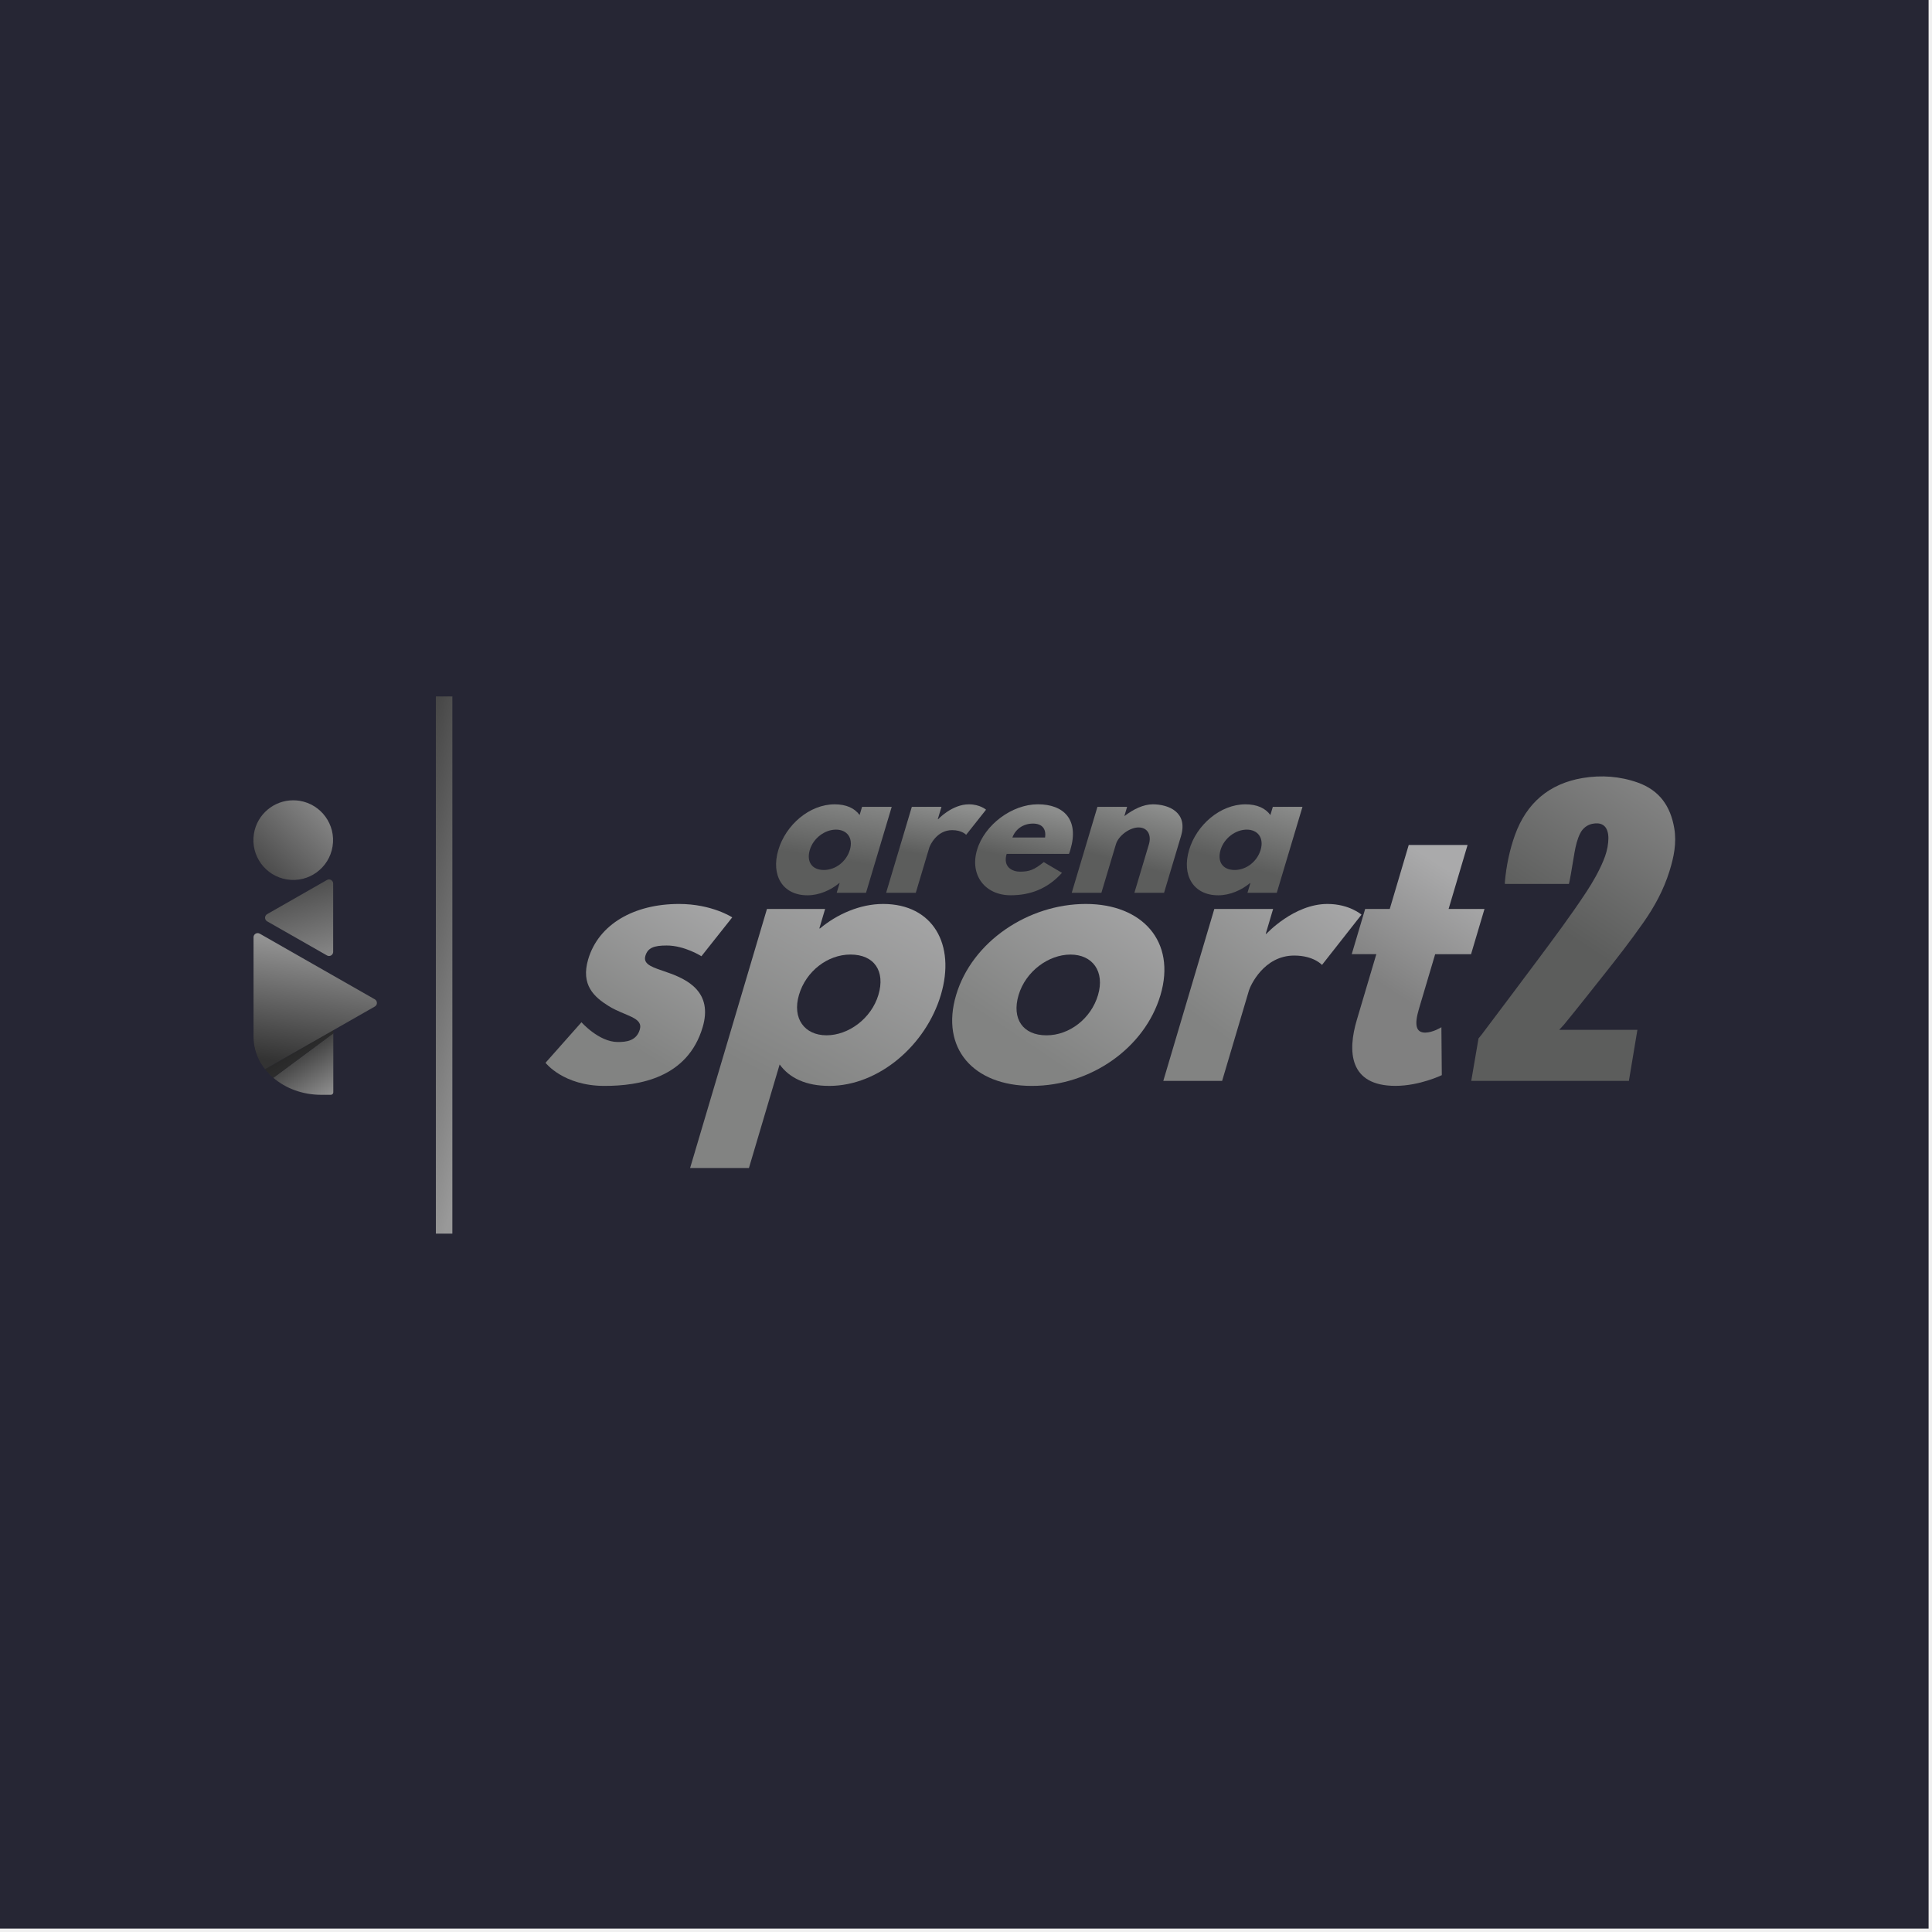
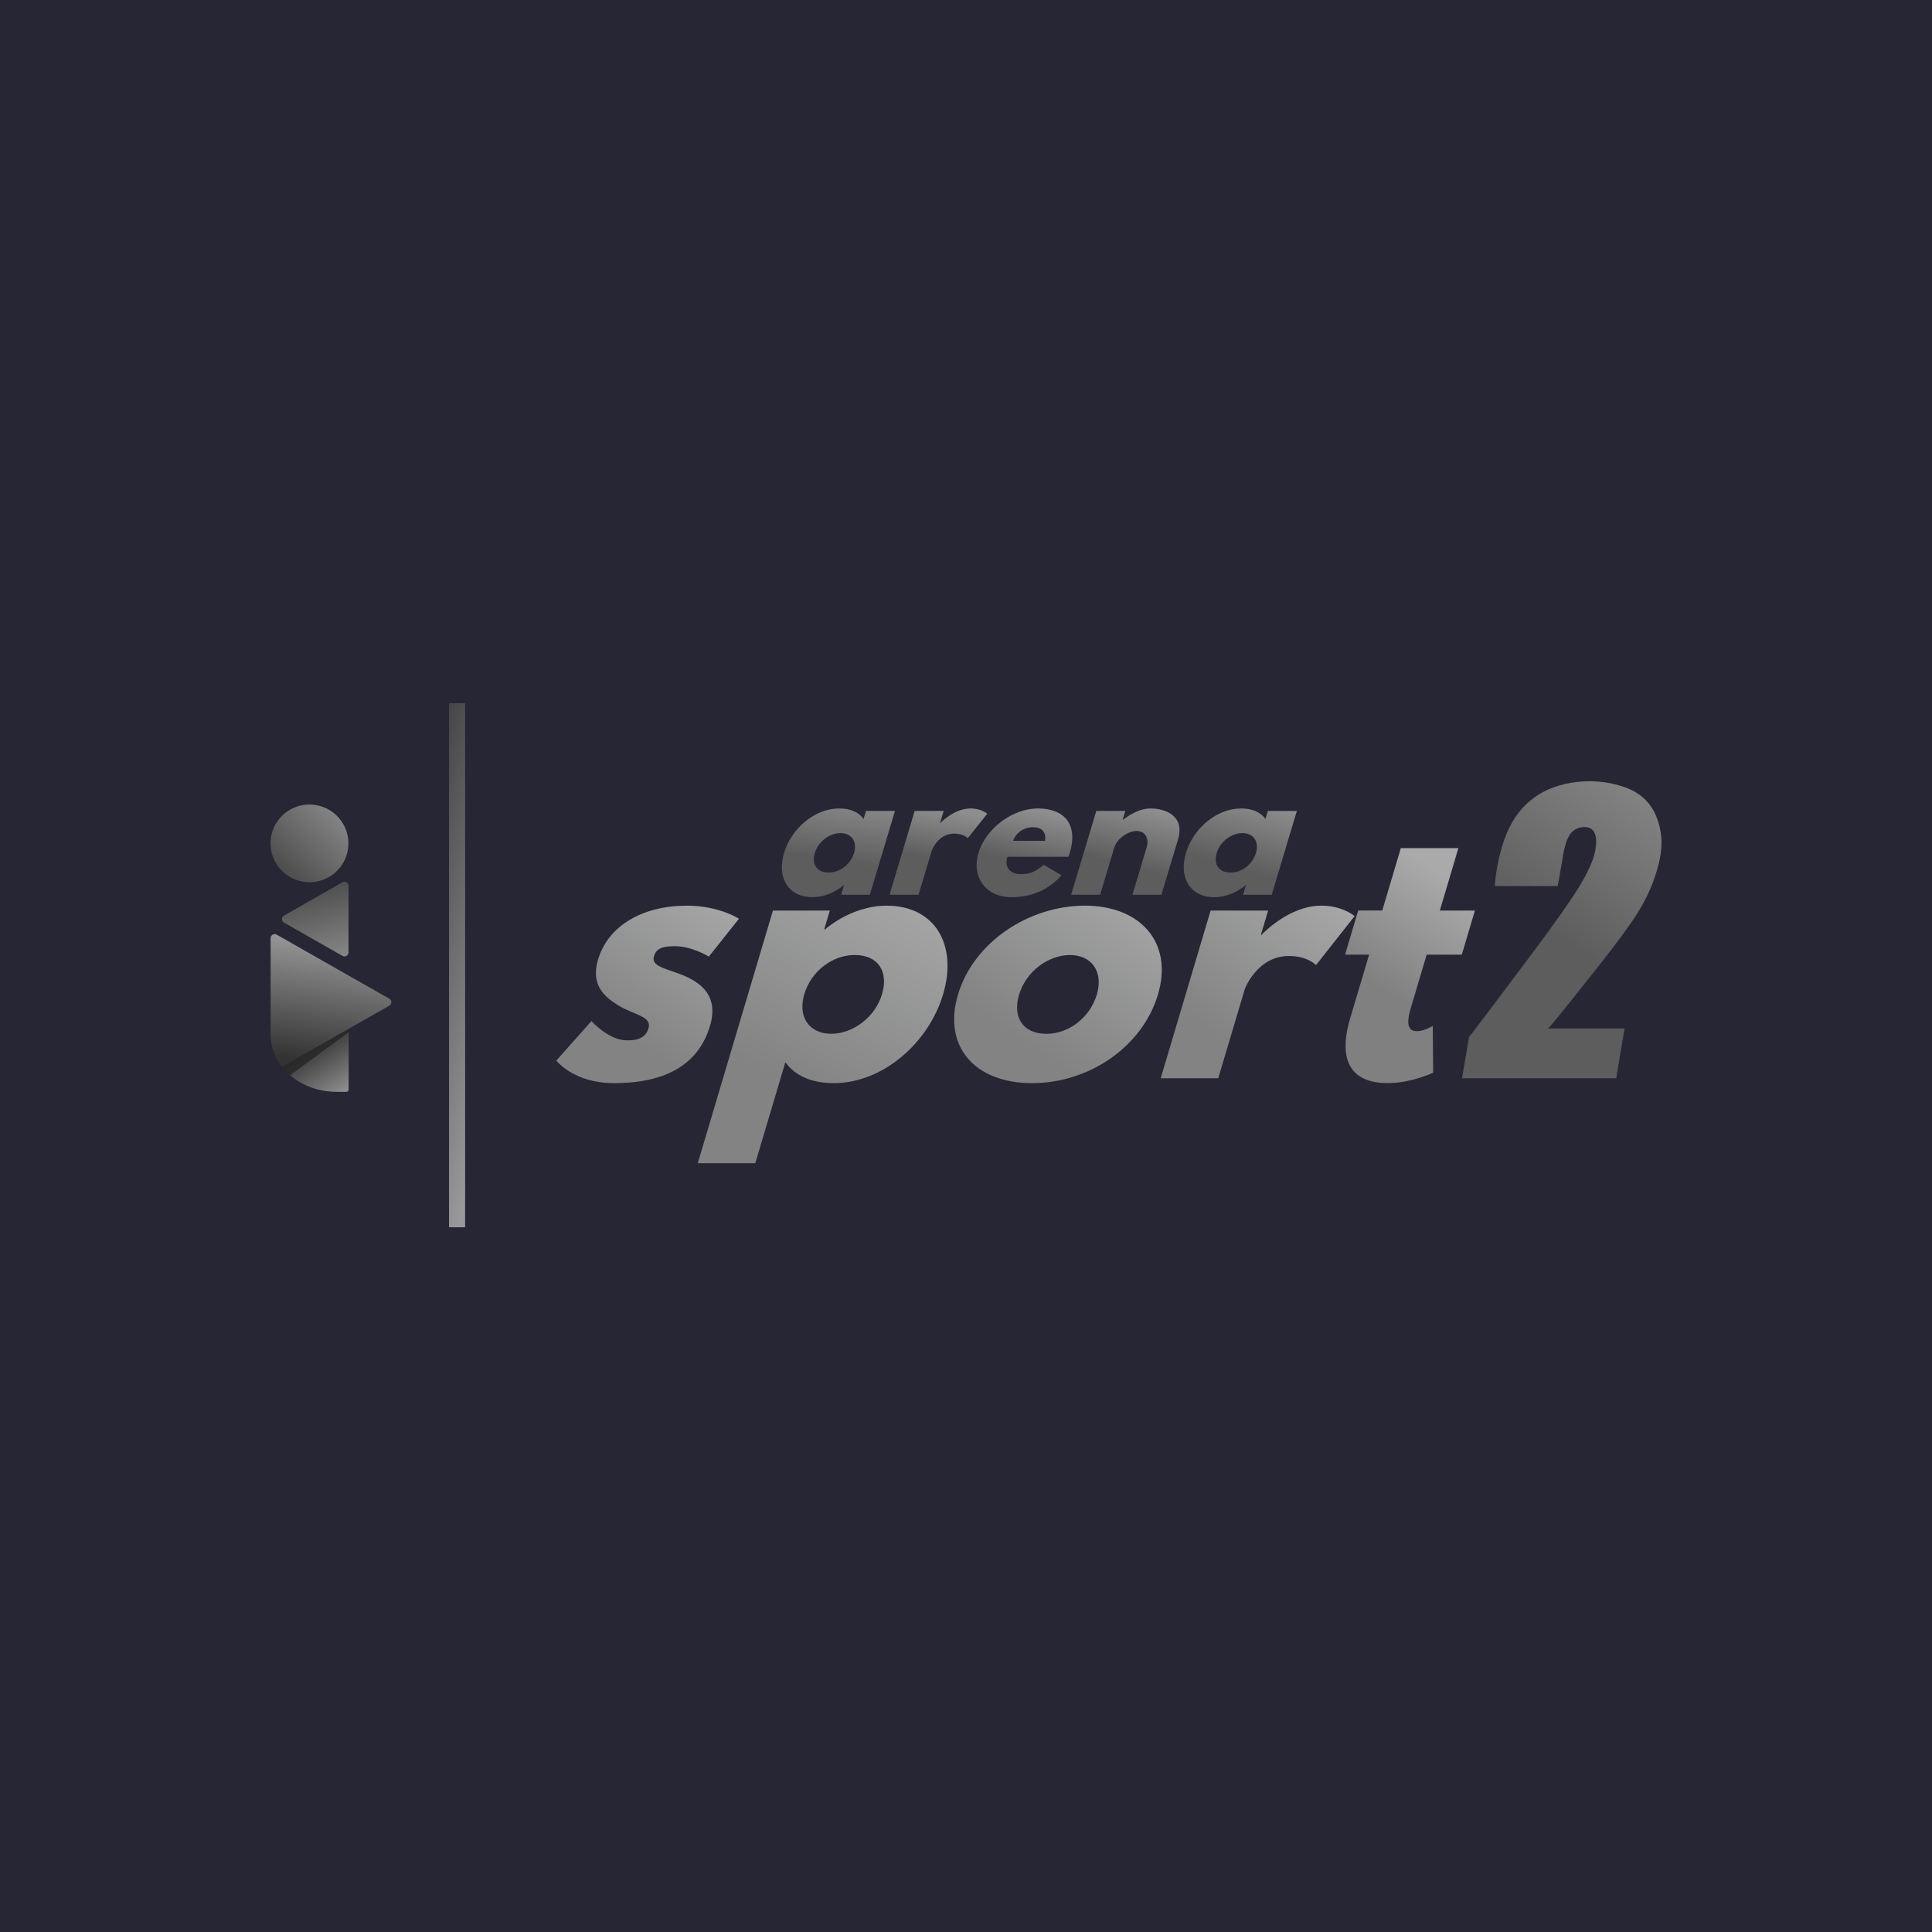
- <svg xmlns="http://www.w3.org/2000/svg" width="284" height="284" viewBox="0 0 284 284" fill="none">
-   <rect width="283.5" height="283.5" fill="#262634" />
-   <g clip-path="url(#clip0_49_5)">
-     <path d="M122.696 118.234C124.395 118.234 125.629 118.799 126.361 119.809L126.722 118.603H131.081L127.303 131.236H122.994L123.423 129.809H123.373C122.129 130.844 120.422 131.607 118.699 131.607C115.005 131.607 113.309 128.628 114.415 124.933C115.519 121.239 119.004 118.235 122.698 118.235H122.7L122.696 118.234ZM121.114 127.886C122.813 127.886 124.413 126.655 124.929 124.932C125.451 123.184 124.515 121.953 122.889 121.953C121.263 121.953 119.567 123.184 119.042 124.932C118.526 126.655 119.34 127.886 121.113 127.886H121.114Z" fill="url(#paint0_linear_49_5)" />
-     <path d="M134.037 118.603H138.397L137.851 120.425H137.901C137.901 120.425 139.936 118.234 142.424 118.234C144.05 118.234 144.947 119.023 144.947 119.023L142.02 122.717C142.02 122.717 141.414 122.028 139.961 122.028C137.695 122.028 136.705 124.269 136.607 124.589L134.619 131.238H130.259L134.037 118.605V118.603Z" fill="url(#paint1_linear_49_5)" />
-     <path d="M147.975 125.522C147.394 127.466 148.821 128.132 149.928 128.132C151.332 128.132 152.027 127.86 153.428 126.728L156.108 128.303C153.965 130.692 151.378 131.602 148.572 131.602C144.756 131.602 142.526 128.596 143.624 124.928C144.728 121.234 148.755 118.23 152.571 118.23C156.387 118.23 158.666 120.496 157.339 124.928C157.288 125.101 157.206 125.372 157.138 125.518H147.975V125.522ZM153.622 123.109C153.823 121.78 153.124 121.065 151.846 121.065C150.343 121.065 149.242 121.951 148.821 123.109H153.622Z" fill="url(#paint2_linear_49_5)" />
-     <path d="M161.324 118.603H165.684L165.287 119.933H165.336C166.615 118.947 168.084 118.234 169.464 118.234C171.779 118.234 174.657 119.392 173.604 122.912L171.115 131.236H166.755L168.892 124.095C169.267 122.839 168.767 121.633 167.363 121.633C166.058 121.633 164.417 122.839 164.041 124.095L161.904 131.236H157.544L161.322 118.603H161.324Z" fill="url(#paint3_linear_49_5)" />
-     <path d="M183.078 118.234C184.777 118.234 186.011 118.799 186.743 119.809L187.103 118.603H191.463L187.685 131.236H183.376L183.805 129.809H183.755C182.511 130.844 180.804 131.607 179.081 131.607C175.387 131.607 173.691 128.628 174.797 124.933C175.901 121.239 179.386 118.235 183.081 118.235L183.078 118.234ZM181.496 127.886C183.195 127.886 184.795 126.655 185.311 124.932C185.833 123.184 184.897 121.953 183.271 121.953C181.645 121.953 179.949 123.184 179.423 124.932C178.908 126.655 179.722 127.886 181.495 127.886H181.496Z" fill="url(#paint4_linear_49_5)" />
-     <path d="M107.637 134.851L103.108 140.564C103.108 140.564 100.645 138.988 98.007 138.988C96.102 138.988 95.219 139.333 94.868 140.516C94.474 141.846 96.115 142.239 98.061 142.928C101.076 143.963 104.82 145.835 103.286 151.005C101.08 158.443 93.988 159.626 88.857 159.626C82.798 159.626 80.191 156.227 80.191 156.227L85.477 150.267C85.477 150.267 88.034 153.174 90.819 153.174C92.04 153.174 93.549 153.025 94.047 151.351C94.588 149.529 91.895 149.381 89.499 147.904C87.352 146.575 85.341 144.802 86.464 141.009C87.998 135.838 93.223 132.88 99.817 132.88C104.653 132.88 107.636 134.851 107.636 134.851H107.637Z" fill="url(#paint5_linear_49_5)" />
-     <path d="M121.88 159.624C118.509 159.624 116.061 158.491 114.607 156.472L110.093 171.692H101.445L112.74 133.619H121.289L120.442 136.476H120.541C123.011 134.408 126.395 132.88 129.814 132.88C137.141 132.88 140.504 138.84 138.311 146.229C136.12 153.617 129.208 159.626 121.88 159.626V159.624ZM125.019 140.316C121.648 140.316 118.476 142.778 117.453 146.227C116.415 149.723 118.273 152.187 121.498 152.187C124.723 152.187 128.092 149.725 129.129 146.227C130.152 142.78 128.539 140.316 125.019 140.316Z" fill="url(#paint6_linear_49_5)" />
-     <path d="M159.614 132.88C167.921 132.88 172.926 138.397 170.588 146.278C168.278 154.06 160.326 159.626 151.679 159.626C143.032 159.626 138.234 154.06 140.544 146.278C142.882 138.397 151.162 132.88 159.614 132.88ZM153.838 152.19C157.209 152.19 160.381 149.728 161.404 146.28C162.442 142.783 160.583 140.32 157.359 140.32C154.134 140.32 150.765 142.781 149.728 146.28C148.705 149.727 150.318 152.19 153.838 152.19Z" fill="url(#paint7_linear_49_5)" />
-     <path d="M178.496 133.62H187.143L186.062 137.265H186.161C186.161 137.265 190.198 132.88 195.131 132.88C198.356 132.88 200.136 134.456 200.136 134.456L194.329 141.844C194.329 141.844 193.126 140.465 190.244 140.465C185.751 140.465 183.785 144.947 183.596 145.588L179.651 158.886H171.004L178.501 133.619H178.498L178.496 133.62Z" fill="url(#paint8_linear_49_5)" />
-     <path d="M207.082 124.212H215.73L212.94 133.619H218.216L216.242 140.267H210.966L208.584 148.295C207.882 150.659 208.132 151.791 209.5 151.791C210.623 151.791 211.882 151.002 211.882 151.002L211.942 158.044C211.942 158.044 208.689 159.62 205.123 159.62C198.236 159.62 198.109 154.449 199.439 149.966L202.317 140.262H198.702L200.676 133.614H204.291L207.081 124.207H207.082V124.212Z" fill="url(#paint9_linear_49_5)" />
-     <path d="M217.342 152.632L216.27 158.888H239.445L240.695 151.381H229.198C229.198 151.381 229.761 150.791 229.913 150.607C231.819 148.283 233.693 145.896 235.632 143.457C237.672 140.895 239.71 138.277 241.588 135.592C243.225 133.256 244.544 130.821 245.401 128.085C246.049 126.019 246.48 123.935 246.116 121.771C245.564 118.489 243.925 116.169 240.755 115.039C238.136 114.108 235.388 113.91 232.669 114.363C227.701 115.192 224.393 118.062 222.704 122.724C221.91 124.914 221.415 127.323 221.214 129.636C221.208 129.71 221.214 129.934 221.214 129.934H230.628C230.628 129.934 230.705 129.596 230.73 129.483C231.005 128.102 231.2 126.706 231.45 125.321C231.628 124.344 231.84 123.373 232.295 122.478C232.641 121.796 233.271 121.267 234.042 121.104C235.141 120.873 236.186 121.13 236.396 122.676C236.448 123.053 236.434 123.427 236.401 123.803C236.321 124.741 236.06 125.635 235.701 126.499C235.019 128.135 234.141 129.667 233.169 131.145C230.898 134.597 228.42 137.901 225.956 141.215C223.243 144.863 220.384 148.642 217.769 152.122C217.649 152.282 217.345 152.635 217.345 152.635H217.344L217.342 152.632Z" fill="url(#paint10_linear_49_5)" />
-     <path d="M66.495 102.379H64.071V181.343H66.495V102.379Z" fill="url(#paint11_linear_49_5)" />
-     <path d="M47.206 160.936H48.63C48.83 160.936 48.993 160.775 48.994 160.574V151.897L40.181 158.433C41.98 159.979 44.461 160.934 47.206 160.934V160.936Z" fill="url(#paint12_linear_49_5)" />
-     <path d="M40.181 158.435L48.995 151.898V151.444L38.96 157.168C39.319 157.624 39.729 158.048 40.181 158.436V158.435Z" fill="url(#paint13_linear_49_5)" />
-     <path d="M48.365 129.273C48.263 129.273 48.159 129.3 48.063 129.353L39.271 134.375C39.176 134.429 39.096 134.508 39.044 134.602C38.877 134.894 38.98 135.266 39.271 135.433L48.065 140.448C48.157 140.501 48.261 140.527 48.367 140.529C48.703 140.529 48.974 140.257 48.974 139.921V129.883C48.974 129.778 48.947 129.674 48.895 129.582C48.783 129.384 48.577 129.273 48.365 129.273Z" fill="url(#paint14_linear_49_5)" />
-     <path d="M55.101 146.901L45.308 141.315L38.182 137.247C38.091 137.196 37.988 137.168 37.882 137.168H37.88C37.838 137.168 37.797 137.173 37.755 137.181C37.478 137.237 37.269 137.482 37.268 137.776V152.393C37.273 153.261 37.422 154.114 37.709 154.922C37.76 155.067 37.818 155.21 37.879 155.354C37.889 155.378 37.9 155.403 37.91 155.428C37.973 155.573 38.04 155.714 38.111 155.856C38.111 155.856 38.111 155.859 38.113 155.859C38.349 156.319 38.63 156.757 38.956 157.166L48.991 151.442L55.097 147.959C55.193 147.904 55.272 147.825 55.325 147.731C55.491 147.44 55.389 147.067 55.097 146.901H55.101Z" fill="url(#paint15_linear_49_5)" />
-     <path d="M42.178 129.278C45.37 129.791 48.373 127.618 48.886 124.424C49.398 121.231 47.225 118.229 44.032 117.716C43.717 117.665 43.406 117.642 43.097 117.642C40.273 117.642 37.785 119.692 37.324 122.571C36.811 125.762 38.985 128.766 42.178 129.278Z" fill="url(#paint16_linear_49_5)" />
-   </g>
+ <svg xmlns="http://www.w3.org/2000/svg" width="250" height="250" viewBox="0 0 250 250" fill="none">
+   <rect width="250" height="250" fill="#262634" />
+   <path d="M108.591 104.615C110.054 104.615 111.117 105.1 111.747 105.967L112.058 104.932H115.812L112.558 115.78H108.848L109.216 114.555H109.174C108.103 115.443 106.632 116.098 105.148 116.098C101.966 116.098 100.506 113.54 101.458 110.368C102.409 107.196 105.41 104.616 108.592 104.616H108.594L108.591 104.615ZM107.228 112.904C108.691 112.904 110.069 111.847 110.514 110.366C110.963 108.865 110.157 107.808 108.757 107.808C107.356 107.808 105.896 108.865 105.443 110.366C104.999 111.847 105.7 112.904 107.227 112.904H107.228Z" fill="url(#paint0_linear_49_5)" />
+   <path d="M118.357 104.932H122.112L121.643 106.497H121.685C121.685 106.497 123.438 104.615 125.581 104.615C126.981 104.615 127.753 105.292 127.753 105.292L125.233 108.465C125.233 108.465 124.711 107.873 123.459 107.873C121.508 107.873 120.655 109.798 120.571 110.072L118.858 115.782H115.104L118.357 104.933V104.932Z" fill="url(#paint1_linear_49_5)" />
+   <path d="M130.362 110.873C129.861 112.543 131.09 113.114 132.044 113.114C133.253 113.114 133.851 112.881 135.058 111.909L137.366 113.262C135.52 115.313 133.292 116.094 130.876 116.094C127.589 116.094 125.669 113.513 126.614 110.364C127.565 107.191 131.033 104.612 134.32 104.612C137.606 104.612 139.569 106.557 138.427 110.364C138.383 110.512 138.312 110.744 138.253 110.87H130.362V110.873ZM135.225 108.802C135.398 107.66 134.797 107.046 133.695 107.046C132.401 107.046 131.453 107.807 131.09 108.802H135.225Z" fill="url(#paint2_linear_49_5)" />
+   <path d="M141.858 104.932H145.613L145.271 106.074H145.313C146.415 105.227 147.68 104.615 148.868 104.615C150.862 104.615 153.341 105.609 152.434 108.632L150.29 115.78H146.535L148.376 109.648C148.699 108.569 148.268 107.534 147.059 107.534C145.935 107.534 144.522 108.569 144.198 109.648L142.357 115.78H138.603L141.857 104.932H141.858Z" fill="url(#paint3_linear_49_5)" />
+   <path d="M160.595 104.615C162.058 104.615 163.121 105.1 163.751 105.967L164.061 104.932H167.816L164.562 115.78H160.851L161.22 114.555H161.178C160.106 115.443 158.636 116.098 157.152 116.098C153.97 116.098 152.51 113.54 153.462 110.368C154.413 107.196 157.414 104.616 160.597 104.616L160.595 104.615ZM159.232 112.904C160.695 112.904 162.073 111.847 162.517 110.366C162.967 108.865 162.161 107.808 160.761 107.808C159.36 107.808 157.9 108.865 157.447 110.366C157.003 111.847 157.704 112.904 159.231 112.904H159.232Z" fill="url(#paint4_linear_49_5)" />
+   <path d="M95.621 118.885L91.72 123.79C91.72 123.79 89.599 122.438 87.327 122.438C85.686 122.438 84.925 122.733 84.623 123.749C84.284 124.891 85.698 125.229 87.373 125.821C89.97 126.709 93.195 128.317 91.873 132.757C89.973 139.144 83.865 140.16 79.446 140.16C74.228 140.16 71.983 137.241 71.983 137.241L76.536 132.123C76.536 132.123 78.738 134.619 81.136 134.619C82.188 134.619 83.488 134.492 83.916 133.054C84.382 131.489 82.063 131.362 80 130.094C78.151 128.952 76.418 127.429 77.386 124.172C78.707 119.732 83.207 117.192 88.886 117.192C93.051 117.192 95.62 118.885 95.62 118.885H95.621Z" fill="url(#paint5_linear_49_5)" />
+   <path d="M107.888 140.158C104.984 140.158 102.875 139.185 101.624 137.452L97.736 150.522H90.288L100.016 117.826H107.378L106.649 120.28H106.734C108.861 118.504 111.776 117.192 114.721 117.192C121.031 117.192 123.928 122.31 122.039 128.655C120.151 134.999 114.198 140.16 107.888 140.16V140.158ZM110.591 123.578C107.688 123.578 104.956 125.692 104.075 128.653C103.181 131.656 104.781 133.771 107.558 133.771C110.336 133.771 113.238 131.657 114.13 128.653C115.011 125.693 113.622 123.578 110.591 123.578Z" fill="url(#paint6_linear_49_5)" />
+   <path d="M140.386 117.192C147.54 117.192 151.851 121.93 149.837 128.697C147.848 135.38 140.999 140.16 133.552 140.16C126.104 140.16 121.972 135.38 123.962 128.697C125.975 121.93 133.106 117.192 140.386 117.192ZM135.411 133.774C138.314 133.774 141.046 131.66 141.927 128.699C142.821 125.696 141.221 123.581 138.443 123.581C135.666 123.581 132.764 125.695 131.872 128.699C130.99 131.659 132.38 133.774 135.411 133.774Z" fill="url(#paint7_linear_49_5)" />
+   <path d="M156.648 117.828H164.095L163.164 120.957H163.25C163.25 120.957 166.726 117.192 170.975 117.192C173.752 117.192 175.285 118.545 175.285 118.545L170.284 124.89C170.284 124.89 169.248 123.705 166.766 123.705C162.896 123.705 161.203 127.554 161.04 128.104L157.643 139.525H150.195L156.652 117.826H156.649L156.648 117.828Z" fill="url(#paint8_linear_49_5)" />
+   <path d="M181.267 109.748H188.715L186.312 117.826H190.856L189.156 123.535H184.612L182.56 130.429C181.956 132.46 182.171 133.432 183.349 133.432C184.317 133.432 185.401 132.754 185.401 132.754L185.452 138.801C185.452 138.801 182.651 140.154 179.58 140.154C173.648 140.154 173.539 135.714 174.684 131.864L177.163 123.531H174.05L175.75 117.822H178.863L181.266 109.744H181.267V109.748Z" fill="url(#paint9_linear_49_5)" />
+   <path d="M190.104 134.153L189.181 139.526H209.14L210.217 133.079H200.315C200.315 133.079 200.8 132.573 200.931 132.414C202.573 130.419 204.186 128.369 205.856 126.275C207.613 124.075 209.369 121.826 210.986 119.521C212.396 117.515 213.532 115.424 214.27 113.075C214.828 111.3 215.2 109.51 214.886 107.653C214.411 104.834 212.999 102.842 210.268 101.871C208.013 101.072 205.646 100.902 203.305 101.291C199.026 102.003 196.177 104.468 194.722 108.47C194.038 110.351 193.612 112.42 193.439 114.406C193.434 114.47 193.439 114.662 193.439 114.662H201.547C201.547 114.662 201.613 114.372 201.635 114.275C201.872 113.089 202.039 111.89 202.255 110.7C202.408 109.861 202.591 109.028 202.983 108.26C203.281 107.674 203.823 107.22 204.487 107.08C205.433 106.881 206.333 107.102 206.515 108.429C206.559 108.753 206.547 109.075 206.519 109.397C206.45 110.202 206.225 110.971 205.916 111.712C205.328 113.117 204.572 114.433 203.735 115.702C201.779 118.667 199.645 121.504 197.523 124.349C195.186 127.482 192.724 130.728 190.472 133.716C190.368 133.853 190.107 134.156 190.107 134.156H190.106L190.104 134.153Z" fill="url(#paint10_linear_49_5)" />
+   <path d="M60.188 91H58.101V158.809H60.188V91Z" fill="url(#paint11_linear_49_5)" />
+   <path d="M43.576 141.285H44.803C44.974 141.285 45.115 141.146 45.116 140.973V133.522L37.525 139.135C39.075 140.463 41.212 141.283 43.576 141.283V141.285Z" fill="url(#paint12_linear_49_5)" />
+   <path d="M37.525 139.137L45.116 133.524V133.133L36.474 138.049C36.783 138.441 37.136 138.804 37.525 139.138V139.137Z" fill="url(#paint13_linear_49_5)" />
+   <path d="M44.574 114.095C44.486 114.095 44.397 114.118 44.314 114.163L36.742 118.476C36.66 118.522 36.592 118.59 36.546 118.671C36.403 118.921 36.491 119.241 36.742 119.384L44.316 123.691C44.395 123.736 44.485 123.759 44.575 123.76C44.865 123.76 45.099 123.527 45.099 123.238V114.618C45.099 114.528 45.075 114.439 45.031 114.36C44.935 114.19 44.757 114.095 44.574 114.095Z" fill="url(#paint14_linear_49_5)" />
+   <path d="M50.375 129.232L41.942 124.435L35.804 120.942C35.726 120.898 35.637 120.874 35.546 120.874H35.544C35.508 120.874 35.472 120.878 35.437 120.885C35.198 120.933 35.018 121.144 35.017 121.396V133.948C35.021 134.694 35.15 135.427 35.397 136.12C35.441 136.245 35.491 136.368 35.543 136.491C35.552 136.512 35.562 136.533 35.57 136.555C35.624 136.679 35.682 136.801 35.743 136.922C35.743 136.922 35.743 136.925 35.745 136.925C35.947 137.32 36.19 137.696 36.471 138.047L45.113 133.132L50.373 130.141C50.455 130.094 50.523 130.026 50.568 129.945C50.712 129.695 50.624 129.375 50.373 129.232H50.375Z" fill="url(#paint15_linear_49_5)" />
+   <path d="M39.245 114.099C41.994 114.539 44.581 112.673 45.022 109.931C45.464 107.189 43.592 104.61 40.842 104.17C40.571 104.127 40.302 104.107 40.037 104.107C37.605 104.107 35.462 105.867 35.065 108.339C34.623 111.08 36.495 113.659 39.245 114.099Z" fill="url(#paint16_linear_49_5)" />
  <defs>
-     <linearGradient id="paint0_linear_49_5" x1="121.994" y1="126.199" x2="127.084" y2="94.724" gradientUnits="userSpaceOnUse">
+     <linearGradient id="paint0_linear_49_5" x1="107.986" y1="111.455" x2="112.345" y2="84.422" gradientUnits="userSpaceOnUse">
      <stop stop-color="#5C5D5C" />
      <stop offset="0.33" stop-color="#8D8E8D" />
    </linearGradient>
-     <linearGradient id="paint1_linear_49_5" x1="137.463" y1="125.95" x2="141.35" y2="102.905" gradientUnits="userSpaceOnUse">
+     <linearGradient id="paint1_linear_49_5" x1="121.308" y1="111.241" x2="124.636" y2="91.448" gradientUnits="userSpaceOnUse">
      <stop stop-color="#5C5D5C" />
      <stop offset="0.33" stop-color="#8D8E8D" />
    </linearGradient>
-     <linearGradient id="paint2_linear_49_5" x1="150.178" y1="126.373" x2="155.245" y2="102.585" gradientUnits="userSpaceOnUse">
+     <linearGradient id="paint2_linear_49_5" x1="132.259" y1="111.605" x2="136.599" y2="91.172" gradientUnits="userSpaceOnUse">
      <stop stop-color="#5C5D5C" />
      <stop offset="0.33" stop-color="#8D8E8D" />
    </linearGradient>
-     <linearGradient id="paint3_linear_49_5" x1="165.623" y1="126.896" x2="172.924" y2="99.624" gradientUnits="userSpaceOnUse">
+     <linearGradient id="paint3_linear_49_5" x1="145.56" y1="112.053" x2="151.814" y2="88.625" gradientUnits="userSpaceOnUse">
      <stop stop-color="#5C5D5C" />
      <stop offset="0.33" stop-color="#8D8E8D" />
    </linearGradient>
-     <linearGradient id="paint4_linear_49_5" x1="181.635" y1="126.977" x2="188.481" y2="103.109" gradientUnits="userSpaceOnUse">
+     <linearGradient id="paint4_linear_49_5" x1="159.351" y1="112.122" x2="165.216" y2="91.618" gradientUnits="userSpaceOnUse">
      <stop stop-color="#5C5D5C" />
      <stop offset="0.44" stop-color="#8D8E8D" />
    </linearGradient>
-     <linearGradient id="paint5_linear_49_5" x1="90.86" y1="152.716" x2="105.079" y2="129.239" gradientUnits="userSpaceOnUse">
+     <linearGradient id="paint5_linear_49_5" x1="81.172" y1="134.226" x2="93.365" y2="114.034" gradientUnits="userSpaceOnUse">
      <stop stop-color="#828382" />
      <stop offset="1" stop-color="#AAAAAB" />
    </linearGradient>
-     <linearGradient id="paint6_linear_49_5" x1="115.228" y1="159.636" x2="132.887" y2="126.522" gradientUnits="userSpaceOnUse">
+     <linearGradient id="paint6_linear_49_5" x1="102.159" y1="140.168" x2="117.298" y2="111.695" gradientUnits="userSpaceOnUse">
      <stop stop-color="#828382" />
      <stop offset="1" stop-color="#AAAAAB" />
    </linearGradient>
-     <linearGradient id="paint7_linear_49_5" x1="150.763" y1="153.474" x2="168.105" y2="127.54" gradientUnits="userSpaceOnUse">
+     <linearGradient id="paint7_linear_49_5" x1="132.763" y1="134.876" x2="147.639" y2="112.566" gradientUnits="userSpaceOnUse">
      <stop stop-color="#828382" />
      <stop offset="1" stop-color="#AAAAAB" />
    </linearGradient>
-     <linearGradient id="paint8_linear_49_5" x1="177.064" y1="150.417" x2="194.512" y2="127.09" gradientUnits="userSpaceOnUse">
+     <linearGradient id="paint8_linear_49_5" x1="155.415" y1="132.252" x2="170.385" y2="112.178" gradientUnits="userSpaceOnUse">
      <stop stop-color="#828382" />
      <stop offset="1" stop-color="#AAAAAB" />
    </linearGradient>
-     <linearGradient id="paint9_linear_49_5" x1="205.847" y1="146.543" x2="216.455" y2="130.167" gradientUnits="userSpaceOnUse">
+     <linearGradient id="paint9_linear_49_5" x1="180.203" y1="128.925" x2="189.302" y2="114.838" gradientUnits="userSpaceOnUse">
      <stop stop-color="#808080" />
      <stop offset="1" stop-color="#AAAAAB" />
    </linearGradient>
-     <linearGradient id="paint10_linear_49_5" x1="220.969" y1="155.713" x2="255.147" y2="103.973" gradientUnits="userSpaceOnUse">
+     <linearGradient id="paint10_linear_49_5" x1="193.228" y1="136.799" x2="222.545" y2="92.29" gradientUnits="userSpaceOnUse">
      <stop offset="0.33" stop-color="#5C5D5C" />
      <stop offset="0.83" stop-color="#8C8C8C" />
    </linearGradient>
-     <linearGradient id="paint11_linear_49_5" x1="49.837" y1="137.809" x2="128.774" y2="158.517" gradientUnits="userSpaceOnUse">
+     <linearGradient id="paint11_linear_49_5" x1="45.841" y1="121.424" x2="113.8" y2="139.305" gradientUnits="userSpaceOnUse">
      <stop stop-color="#333333" />
      <stop offset="0.32" stop-color="#999999" />
    </linearGradient>
-     <linearGradient id="paint12_linear_49_5" x1="43.575" y1="153.589" x2="59.746" y2="178.774" gradientUnits="userSpaceOnUse">
+     <linearGradient id="paint12_linear_49_5" x1="40.449" y1="134.975" x2="54.318" y2="156.64" gradientUnits="userSpaceOnUse">
      <stop stop-color="#333333" />
      <stop offset="0.33" stop-color="#999999" />
    </linearGradient>
-     <linearGradient id="paint13_linear_49_5" x1="46.078" y1="157.731" x2="40.832" y2="149.176" gradientUnits="userSpaceOnUse">
+     <linearGradient id="paint13_linear_49_5" x1="42.604" y1="138.533" x2="38.105" y2="131.175" gradientUnits="userSpaceOnUse">
      <stop stop-color="#333333" />
      <stop offset="1" stop-color="#1A1A1A" />
    </linearGradient>
-     <linearGradient id="paint14_linear_49_5" x1="41.904" y1="125.296" x2="58.915" y2="183.768" gradientUnits="userSpaceOnUse">
+     <linearGradient id="paint14_linear_49_5" x1="39.01" y1="110.679" x2="53.582" y2="160.915" gradientUnits="userSpaceOnUse">
      <stop stop-color="#333333" />
      <stop offset="0.33" stop-color="#999999" />
    </linearGradient>
-     <linearGradient id="paint15_linear_49_5" x1="44.33" y1="156.532" x2="52.478" y2="100.031" gradientUnits="userSpaceOnUse">
+     <linearGradient id="paint15_linear_49_5" x1="41.099" y1="137.503" x2="48.076" y2="88.978" gradientUnits="userSpaceOnUse">
      <stop stop-color="#333333" />
      <stop offset="0.33" stop-color="#999999" />
    </linearGradient>
-     <linearGradient id="paint16_linear_49_5" x1="35.011" y1="131.689" x2="82.114" y2="84.03" gradientUnits="userSpaceOnUse">
+     <linearGradient id="paint16_linear_49_5" x1="33.072" y1="116.169" x2="73.52" y2="75.125" gradientUnits="userSpaceOnUse">
      <stop stop-color="#333333" />
      <stop offset="0.33" stop-color="#999999" />
    </linearGradient>
-     <clipPath id="clip0_49_5">
-       <rect width="209" height="79.186" fill="white" transform="translate(37.25 102.157)" />
-     </clipPath>
  </defs>
</svg>
